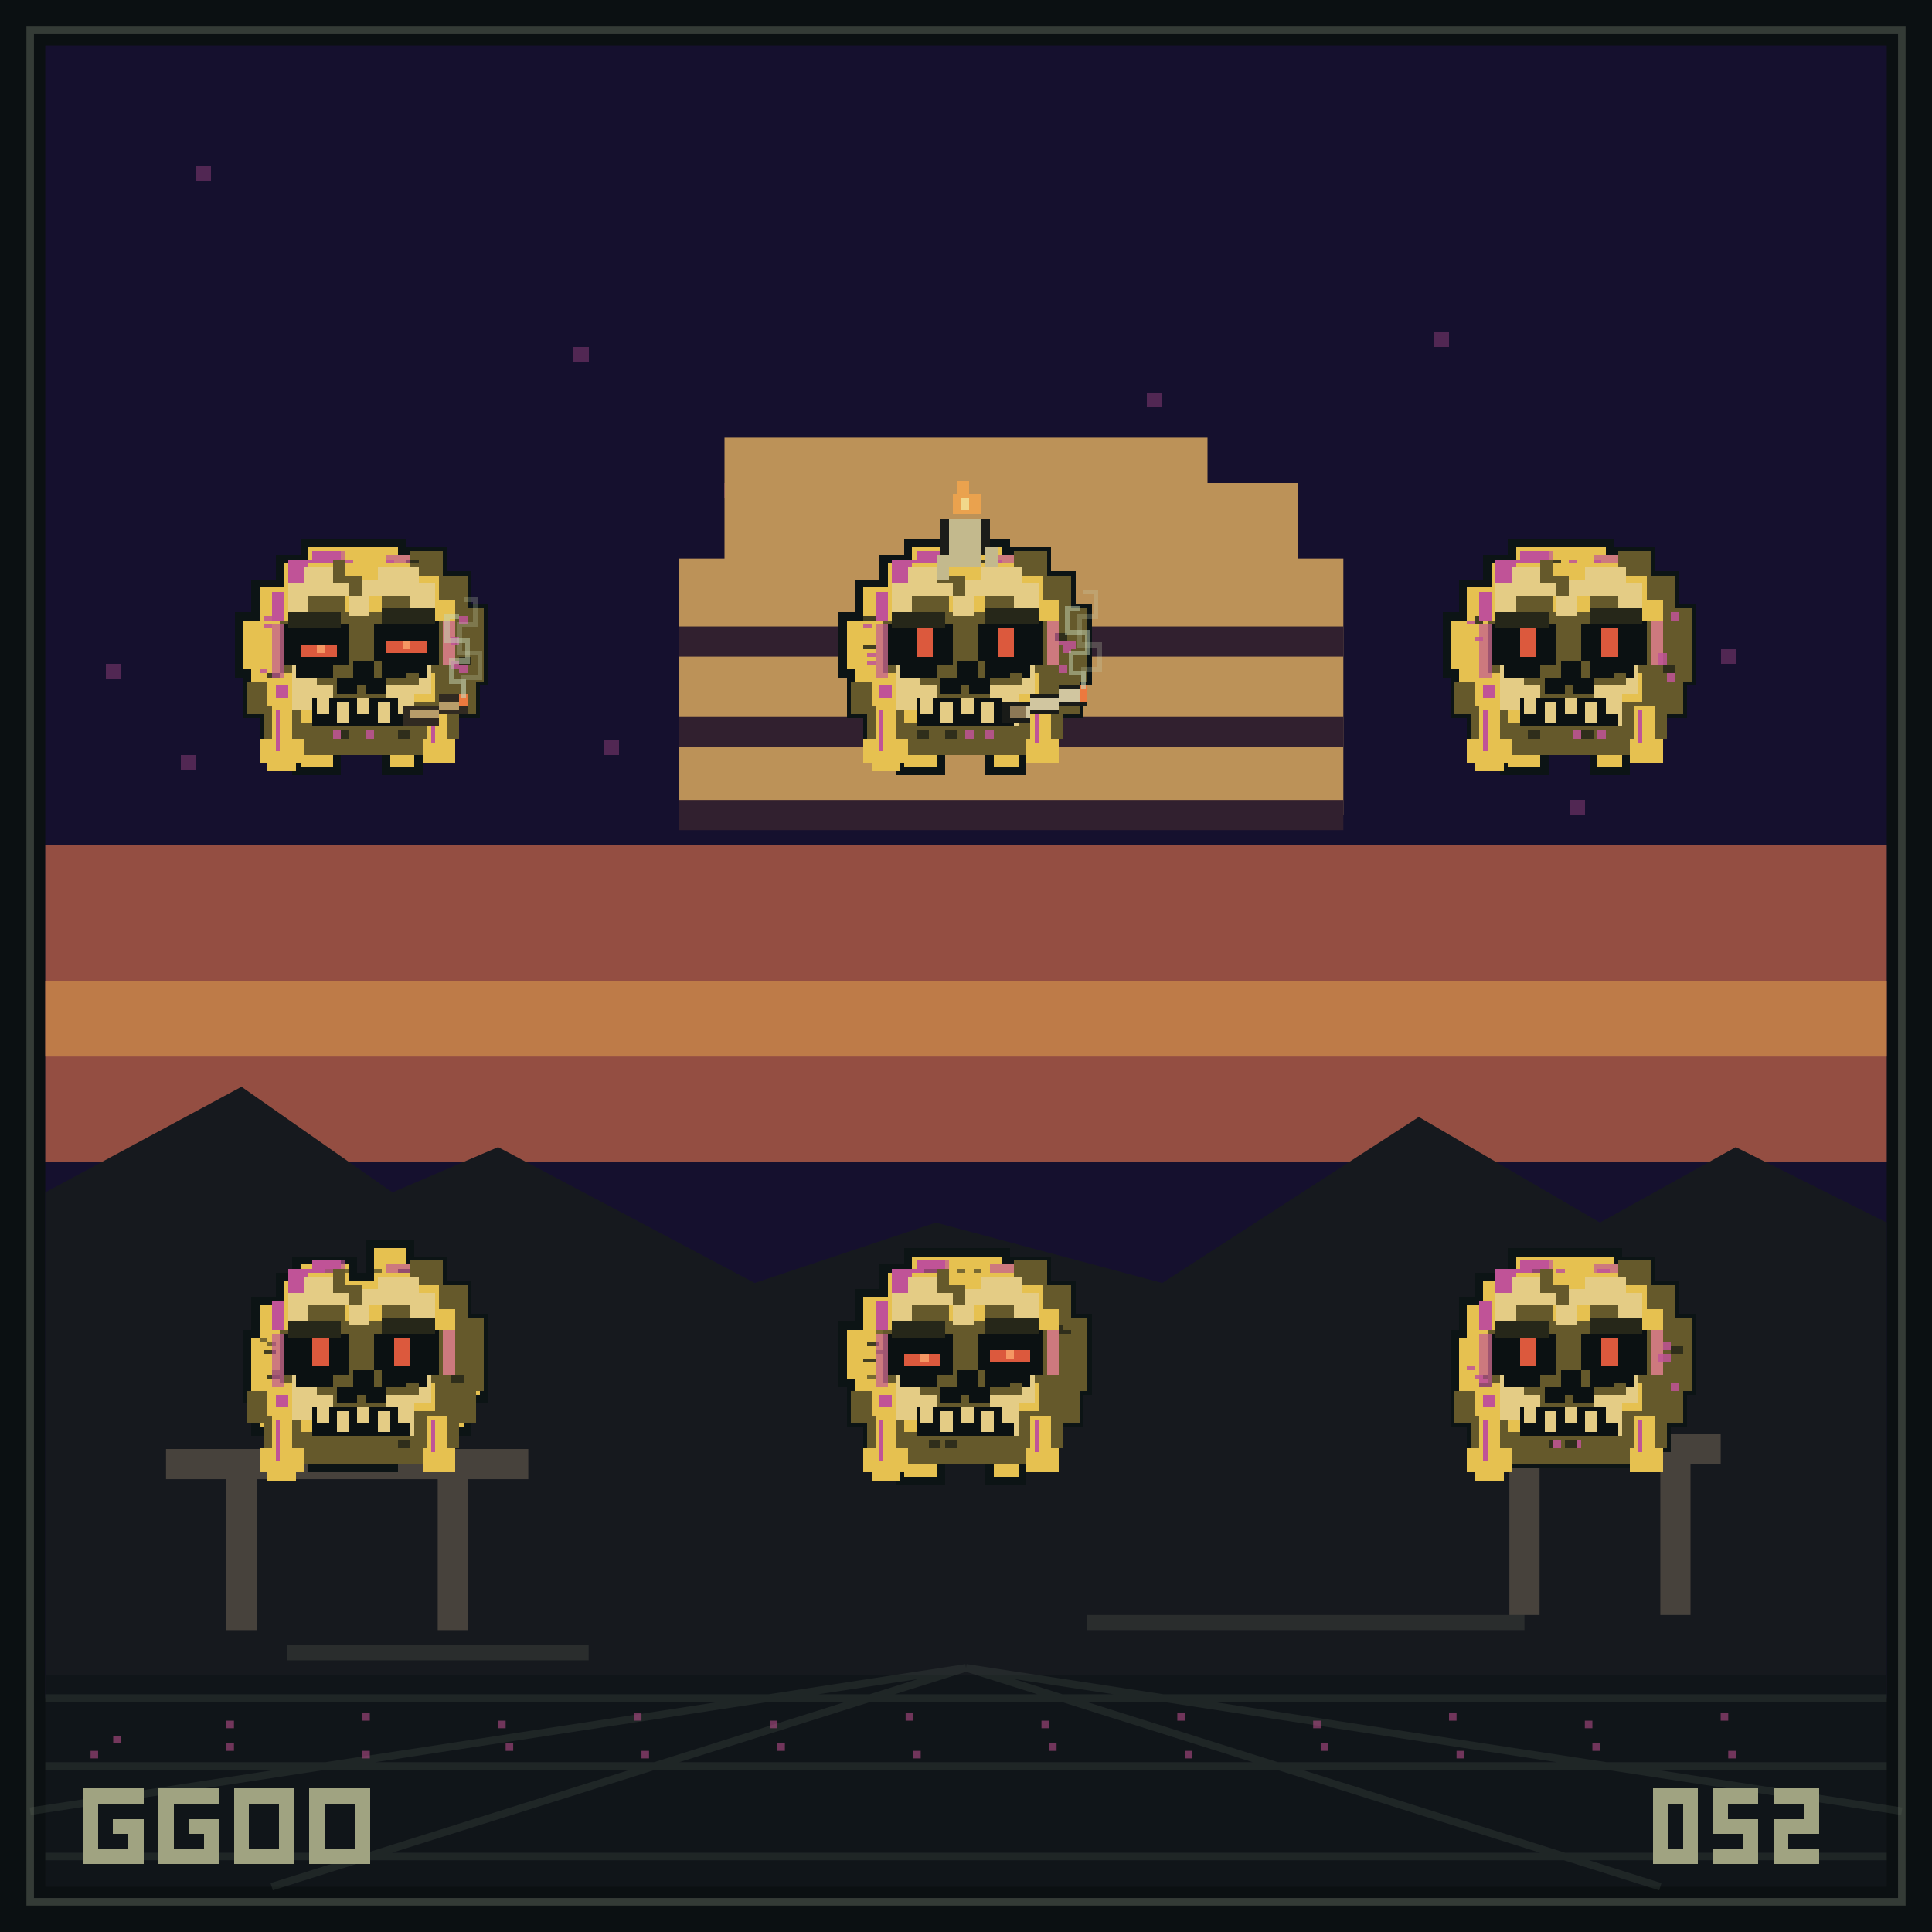
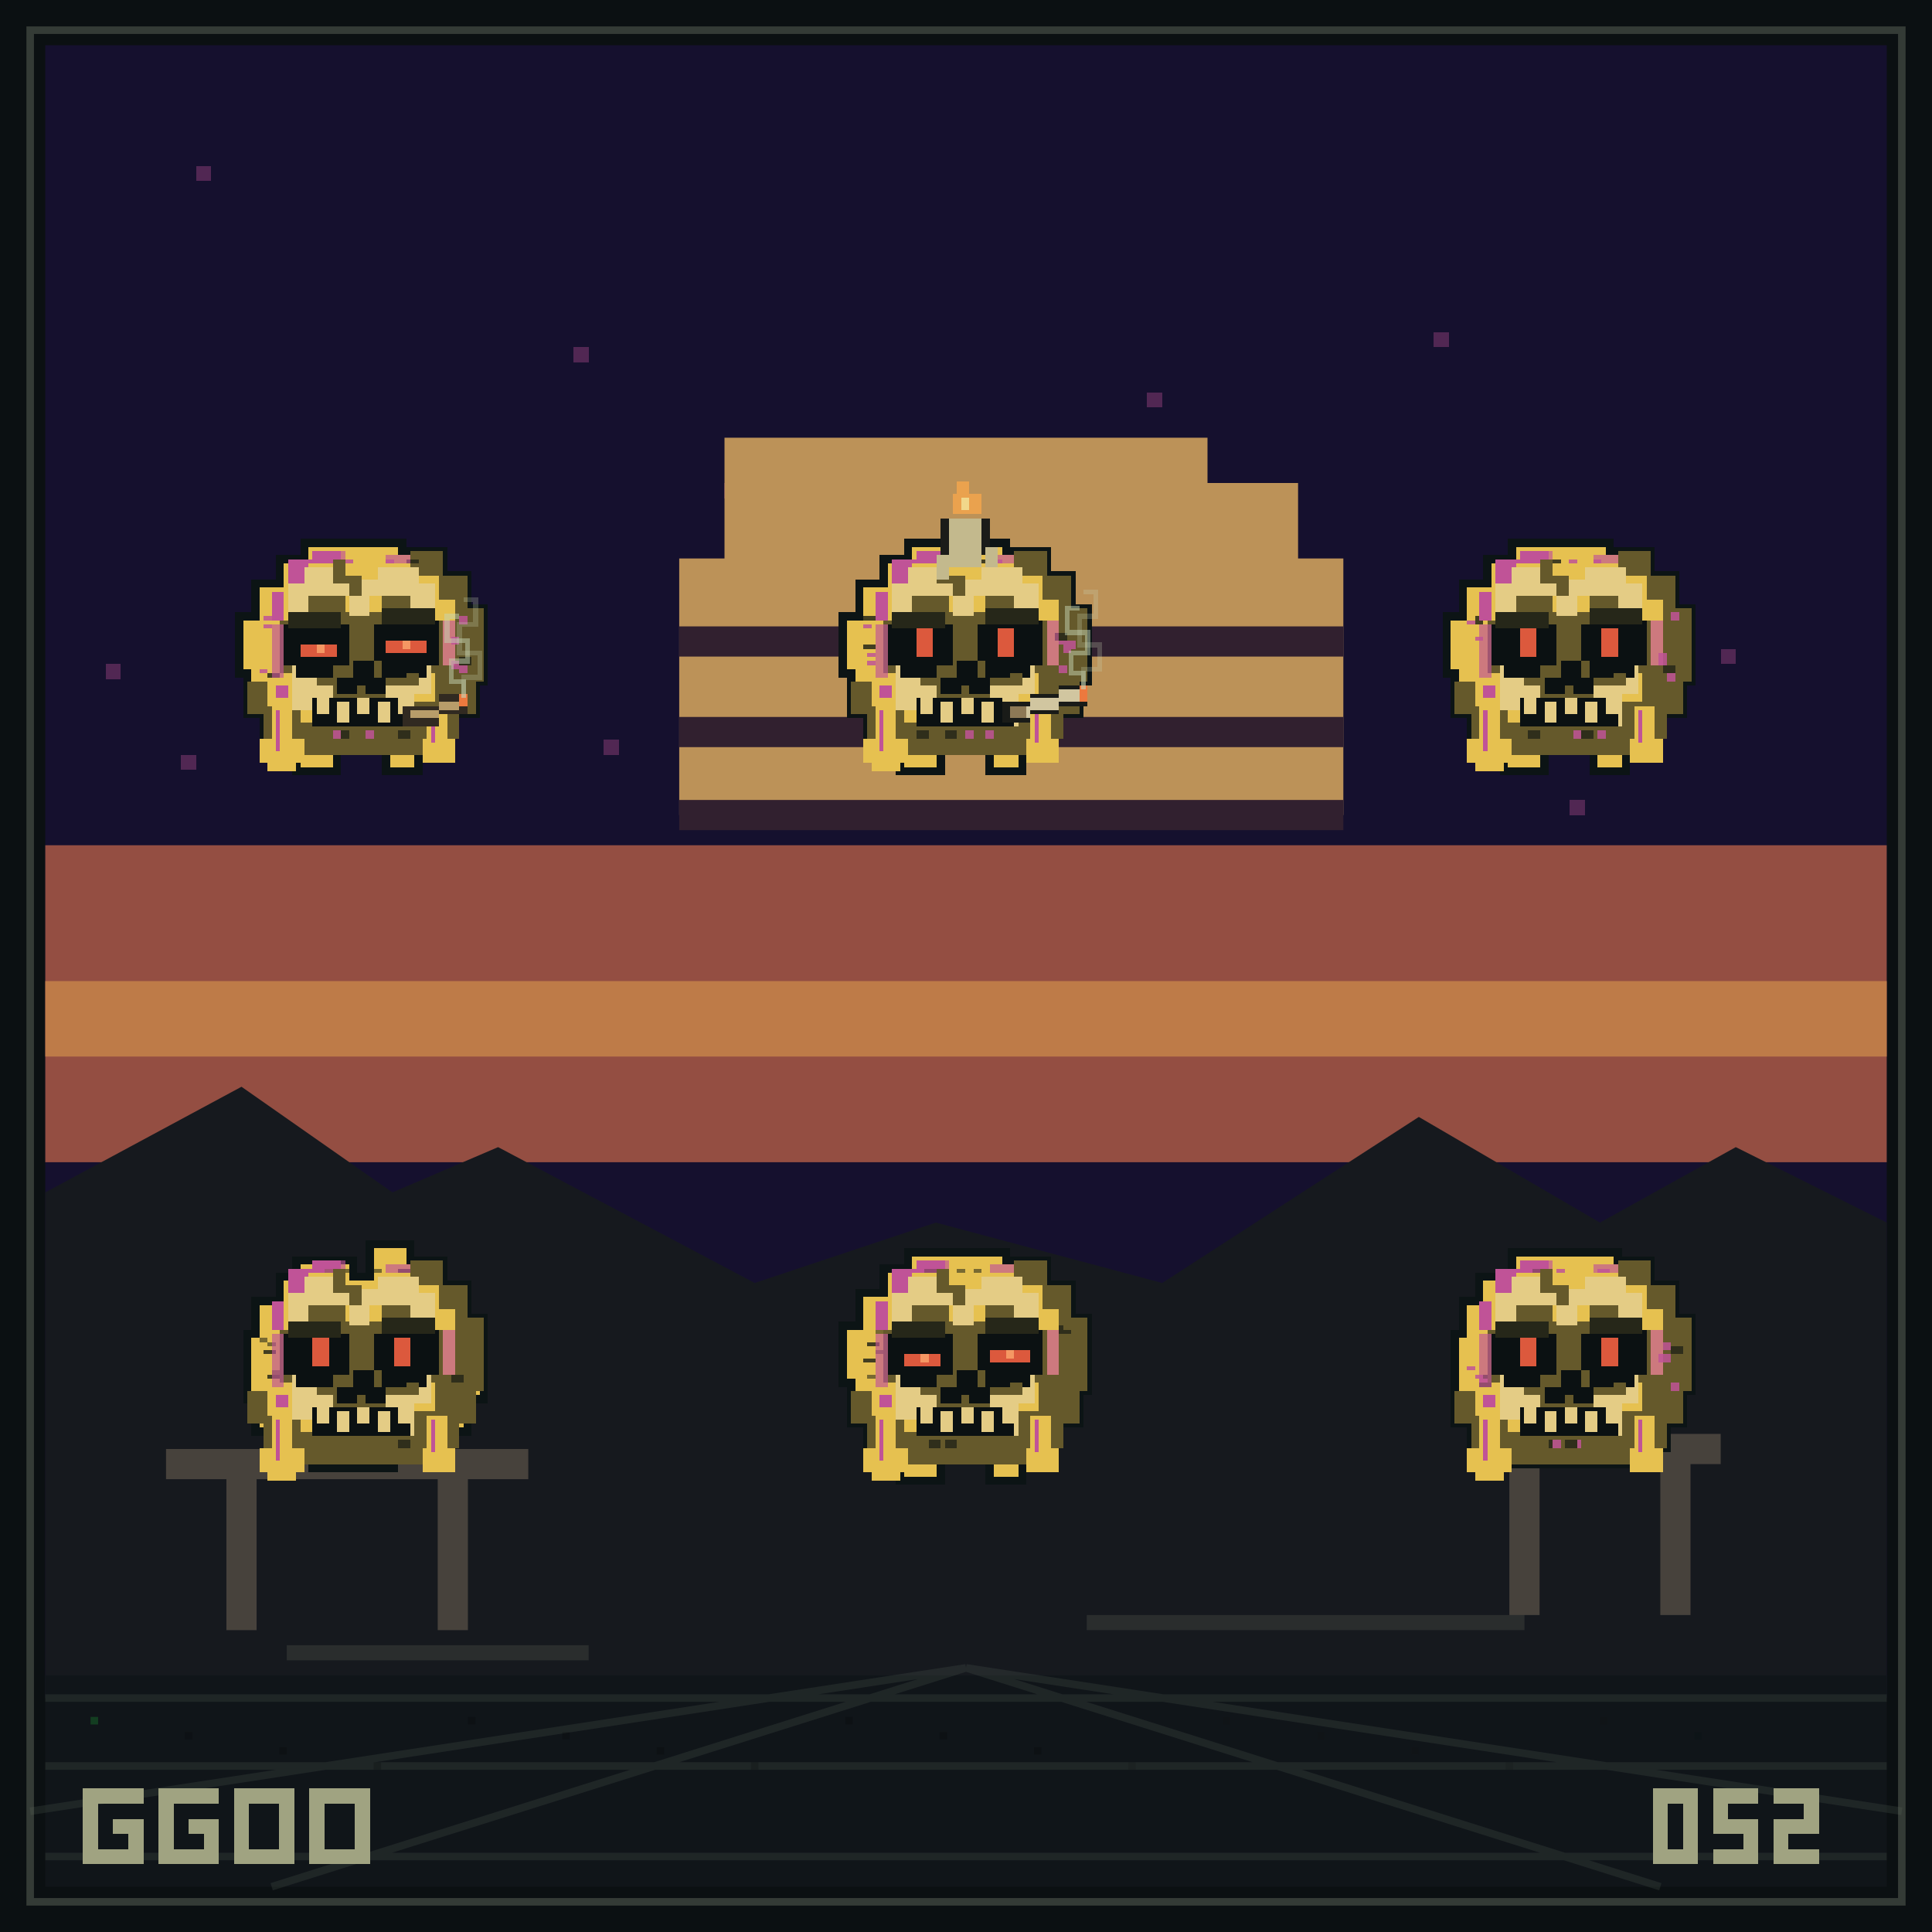
<svg xmlns="http://www.w3.org/2000/svg" width="512" height="512" viewBox="0 0 512 512" role="img" data-mint-block="52753223">
  <rect width="512" height="512" fill="#0b1012" />
  <rect x="12" y="12" width="488" height="438" fill="#15102e" />
  <g shape-rendering="crispEdges" opacity=".35">
    <rect x="456" y="172" width="4" height="4" fill="#c05397" />
    <rect x="416" y="212" width="4" height="4" fill="#c05397" />
    <rect x="28" y="176" width="4" height="4" fill="#c05397" />
    <rect x="328" y="244" width="4" height="4" fill="#c05397" />
    <rect x="304" y="104" width="4" height="4" fill="#c05397" />
    <rect x="380" y="88" width="4" height="4" fill="#c05397" />
    <rect x="252" y="212" width="4" height="4" fill="#c05397" />
    <rect x="44" y="284" width="4" height="4" fill="#c05397" />
    <rect x="192" y="128" width="4" height="4" fill="#c05397" />
    <rect x="160" y="196" width="4" height="4" fill="#c05397" />
    <rect x="36" y="308" width="4" height="4" fill="#c05397" />
    <rect x="200" y="212" width="4" height="4" fill="#c05397" />
    <rect x="48" y="200" width="4" height="4" fill="#c05397" />
    <rect x="152" y="92" width="4" height="4" fill="#c05397" />
    <rect x="308" y="200" width="4" height="4" fill="#c05397" />
    <rect x="52" y="44" width="4" height="4" fill="#c05397" />
  </g>
  <path fill="#944e42" d="M12 224h488v84H12z" />
  <path fill="#be7b48" d="M12 260h488v20H12z" />
  <path fill="#bc9258" d="M192 116h128v12h24v20h12v68H180v-68h12z" />
  <path fill="#31202f" d="M180 166h176v8H180zm0 24h176v8H180zm0 22h176v8H180z" />
  <path fill="#16191e" d="M12 316l52-28 40 28 28-12 68 36 48-16 60 16 68-44 48 28 36-20 40 20v126H12z" />
  <path fill="#47423c" d="M44 384h96v8H44zm16 8h8v40h-8zm56 0h8v40h-8zm276-12h64v8h-64zm8 8h8v40h-8zm40 0h8v40h-8z" />
  <path fill="#101519" d="M12 444h488v56H12z" />
  <path stroke="#647264" stroke-width="2" opacity=".18" d="M12 450h488M12 468h488M12 492h488M256 442L72 500m184-58 184 58M256 442L8 480m248-38 248 38" />
  <path fill="#777c69" opacity=".2" d="M76 436h80v4H76zm212-8h116v4H288z" />
-   <g opacity=".55">
-     <rect x="30" y="460" width="2" height="2" fill="#c75493" />
-     <rect x="60" y="456" width="2" height="2" fill="#c45293" />
-     <rect x="96" y="454" width="2" height="2" fill="#c05090" />
-     <rect x="132" y="456" width="2" height="2" fill="#c05090" />
-     <rect x="168" y="454" width="2" height="2" fill="#c05090" />
-     <rect x="204" y="456" width="2" height="2" fill="#c05090" />
-     <rect x="240" y="454" width="2" height="2" fill="#c05090" />
-     <rect x="276" y="456" width="2" height="2" fill="#c05090" />
-     <rect x="312" y="454" width="2" height="2" fill="#c05090" />
-     <rect x="348" y="456" width="2" height="2" fill="#c05090" />
-     <rect x="384" y="454" width="2" height="2" fill="#c05090" />
-     <rect x="420" y="456" width="2" height="2" fill="#c05090" />
-     <rect x="456" y="454" width="2" height="2" fill="#c05090" />
-     <rect x="24" y="464" width="2" height="2" fill="#c05090" />
-     <rect x="60" y="462" width="2" height="2" fill="#c05090" />
-     <rect x="96" y="464" width="2" height="2" fill="#c05090" />
-     <rect x="134" y="462" width="2" height="2" fill="#c15191" />
-     <rect x="170" y="464" width="2" height="2" fill="#c15191" />
-     <rect x="206" y="462" width="2" height="2" fill="#c15191" />
-     <rect x="242" y="464" width="2" height="2" fill="#c15191" />
-     <rect x="278" y="462" width="2" height="2" fill="#c15191" />
-     <rect x="314" y="464" width="2" height="2" fill="#c15191" />
-     <rect x="350" y="462" width="2" height="2" fill="#c15191" />
-     <rect x="386" y="464" width="2" height="2" fill="#c15191" />
-     <rect x="422" y="462" width="2" height="2" fill="#c15191" />
-     <rect x="458" y="464" width="2" height="2" fill="#c15191" />
+   <g opacity=".18">
+     <rect x="24" y="455" width="2" height="2" fill="#24f347" />
+     <rect x="49" y="459" width="2" height="2" fill="#000003" />
+     <rect x="74" y="463" width="2" height="2" fill="#000000" />
+     <rect x="99" y="467" width="2" height="2" fill="#000000" />
+     <rect x="124" y="455" width="2" height="2" fill="#000000" />
+     <rect x="149" y="459" width="2" height="2" fill="#000000" />
+     <rect x="174" y="463" width="2" height="2" fill="#000000" />
+     <rect x="199" y="467" width="2" height="2" fill="#000000" />
+     <rect x="224" y="455" width="2" height="2" fill="#000000" />
+     <rect x="249" y="459" width="2" height="2" fill="#000000" />
+     <rect x="274" y="463" width="2" height="2" fill="#000000" />
+     <rect x="299" y="467" width="2" height="2" fill="#111111" />
+     <rect x="324" y="455" width="2" height="2" fill="#111111" />
+     <rect x="349" y="459" width="2" height="2" fill="#111111" />
+     <rect x="374" y="463" width="2" height="2" fill="#111111" />
+     <rect x="399" y="467" width="2" height="2" fill="#111111" />
+     <rect x="424" y="455" width="2" height="2" fill="#111111" />
+     <rect x="449" y="459" width="2" height="2" fill="#001111" />
  </g>
  <g transform="translate(59 133) scale(1.15)" shape-rendering="crispEdges">
    <g transform="translate(32 32) scale(0.94) translate(-32 -32)">
      <g>
        <g>
          <g transform="translate(32 50)">
            <g>
              <g transform="translate(-32 -50)">
                <path d="M18 8h24v2h10v6h6v8h4v18h-2v8h-6v6h-8v8h-8v-5H26v5H16v-8H8v-6H4V40H2V26h4V18h6v-6h6z" fill="#e6c150" stroke="#0c1415" stroke-width="2" />
                <path fill="#65592b" d="M44 10h8v6h6v8h4v18h-2v8h-4v6h-8v4H18v-4H8v-6H4v-8h5v6h8v4h25v-5h8v-9h5V22h-4v-6h-7z" />
                <path fill="#c05397" d="M14 18h5v-5h8v-3h-7v2h-6zm-4 9h3v-7h-3zm1 16h3v5h-3z" />
                <g opacity=".85">
                  <rect x="9" y="40" width="3" height="1" fill="#262719" />
                  <rect x="56" y="38" width="2" height="2" fill="#c05397" />
                  <rect x="28" y="12" width="2" height="1" fill="#c05397" />
                  <rect x="26" y="54" width="3" height="2" fill="#262719" />
                  <rect x="7" y="39" width="2" height="1" fill="#c05397" />
                  <rect x="54" y="37" width="2" height="2" fill="#c05397" />
                  <rect x="43" y="12" width="3" height="1" fill="#262719" />
                  <rect x="33" y="54" width="2" height="2" fill="#c05397" />
                  <rect x="8" y="26" width="2" height="1" fill="#c05397" />
                  <rect x="56" y="36" width="3" height="2" fill="#262719" />
                  <rect x="38" y="12" width="2" height="1" fill="#c05397" />
                  <rect x="25" y="54" width="2" height="2" fill="#c05397" />
                  <rect x="9" y="40" width="3" height="1" fill="#262719" />
                  <rect x="56" y="26" width="2" height="2" fill="#c05397" />
                  <rect x="26" y="12" width="2" height="1" fill="#c05397" />
                  <rect x="41" y="54" width="3" height="2" fill="#262719" />
                  <rect x="8" y="28" width="2" height="1" fill="#c05397" />
                  <rect x="54" y="31" width="2" height="2" fill="#c05397" />
                </g>
                <g transform="translate(32 34)">
                  <g>
                    <g transform="translate(-32 -34)">
                      <path fill="#65592b" d="M16 20h12v5h9v-5h11v7h4v13h-8v6H20v-6h-8V27h4z" />
                      <path fill="#e4cc85" d="M18 14h10v3h8v-3h10v4h4v8h-6v-5H34v5h-5v-5H19v5h-5v-8h4zM15 38h6v5h4v4h13v-4h5v-5h6v7h-4v8H20v-4h-5z" />
                      <path fill="#c05397" opacity=".65" d="M20 10h8v3h-8zm18 1h6v2h-6zM10 28h3v13h-3zm42-1h3v11h-3z" />
                      <path fill="#0b1112" d="M15 25h11v3h3v10h-4v3h-9v-3h-3V28h2zM38 24h10v3h3v11h-3v3H37v-4h-2V28h3zM30 37h5v4h3v4h-5v-2h-2v2h-5v-4h4zM20 46h24v7H20z" />
                      <g fill="#dc593d">
                        <path d="M17 33h9v3h-9zm21-1h10v3H38z" />
                        <path fill="#f59763" d="M21 33h2v2h-2zm21-1h2v2h-2z" />
                      </g>
                      <path fill="#262719" d="M14 25h13v4H14zm23-1h13v4H37z" />
                      <g>
                        <path fill="#e4cc85" d="M21 46h3v4h-3zm5 1h3v5h-3zm5-1h3v4h-3zm5 1h3v5h-3zm5-2h3v5h-3z" />
                      </g>
                      <path fill="#65592b" d="M25 12h3v4h4v5h-3v-3h-4zm18 28h3v3h-3z" />
                    </g>
                  </g>
                </g>
                <path fill="#e6c150" d="M10 46h5v10h3v6h-2v2H9v-2H7v-6h3zM48 48h5v8h2v6h-8v-6h1z" />
                <path fill="#c05397" d="M11 49h1v10h-1zm38 0h1v8h-1z" />
                <path fill="#312a21" d="M42 48h9v-3h7v5h-7v3h-9z" />
                <path fill="#b89d6a" d="M44 49h7v-2h5v2h-5v2h-7z" />
                <g fill="#ec793e">
                  <path d="M56 45h2v3h-2z" />
                </g>
                <g transform="translate(57 46 )" fill="none" stroke="#c6d5b4" stroke-width="1.2">
                  <path opacity=".5" d="M0 0v-4h-3v-5h4v-5h-5v-6h3" />
                  <path opacity=".25" d="M0 0v-5h4v-6h-5v-7h4v-6h-3" />
                </g>
              </g>
            </g>
          </g>
        </g>
      </g>
    </g>
  </g>
  <g transform="translate(219 133) scale(1.15)" shape-rendering="crispEdges">
    <g transform="translate(32 32) scale(0.94) translate(-32 -32)">
      <g>
        <g>
          <g transform="translate(32 50)">
            <g>
              <g transform="translate(-32 -50)">
                <path d="M18 8h24v2h10v6h6v8h4v18h-2v8h-6v6h-8v8h-8v-5H26v5H16v-8H8v-6H4V40H2V26h4V18h6v-6h6z" fill="#e6c150" stroke="#0c1415" stroke-width="2" />
                <path fill="#65592b" d="M44 10h8v6h6v8h4v18h-2v8h-4v6h-8v4H18v-4H8v-6H4v-8h5v6h8v4h25v-5h8v-9h5V22h-4v-6h-7z" />
                <path fill="#c05397" d="M14 18h5v-5h8v-3h-7v2h-6zm-4 9h3v-7h-3zm1 16h3v5h-3z" />
                <g opacity=".85">
                  <rect x="7" y="33" width="3" height="1" fill="#262719" />
                  <rect x="55" y="31" width="2" height="2" fill="#c05397" />
                  <rect x="39" y="12" width="2" height="1" fill="#c05397" />
                  <rect x="27" y="54" width="3" height="2" fill="#262719" />
                  <rect x="7" y="28" width="2" height="1" fill="#c05397" />
                  <rect x="55" y="38" width="2" height="2" fill="#c05397" />
                  <rect x="36" y="12" width="3" height="1" fill="#262719" />
                  <rect x="37" y="54" width="2" height="2" fill="#c05397" />
                  <rect x="8" y="37" width="2" height="1" fill="#c05397" />
                  <rect x="54" y="30" width="3" height="2" fill="#262719" />
                  <rect x="20" y="12" width="2" height="1" fill="#c05397" />
                  <rect x="32" y="54" width="2" height="2" fill="#c05397" />
                  <rect x="7" y="26" width="3" height="1" fill="#262719" />
                  <rect x="56" y="33" width="2" height="2" fill="#c05397" />
                  <rect x="27" y="12" width="2" height="1" fill="#c05397" />
                  <rect x="20" y="54" width="3" height="2" fill="#262719" />
                  <rect x="8" y="35" width="2" height="1" fill="#c05397" />
                  <rect x="57" y="32" width="2" height="2" fill="#c05397" />
                </g>
                <g transform="translate(32 34)">
                  <g>
                    <g transform="translate(-32 -34)">
                      <path fill="#65592b" d="M16 20h12v5h9v-5h11v7h4v13h-8v6H20v-6h-8V27h4z" />
                      <path fill="#e4cc85" d="M18 14h10v3h8v-3h10v4h4v8h-6v-5H34v5h-5v-5H19v5h-5v-8h4zM15 38h6v5h4v4h13v-4h5v-5h6v7h-4v8H20v-4h-5z" />
                      <path fill="#c05397" opacity=".65" d="M20 10h8v3h-8zm18 1h6v2h-6zM10 28h3v13h-3zm42-1h3v11h-3z" />
                      <path fill="#0b1112" d="M15 25h11v3h3v10h-4v3h-9v-3h-3V28h2zM38 24h10v3h3v11h-3v3H37v-4h-2V28h3zM30 37h5v4h3v4h-5v-2h-2v2h-5v-4h4zM20 46h24v7H20z" />
                      <g fill="#dc593d">
                        <path d="M20 29h4v7h-4zm20 0h4v7h-4z" />
                      </g>
                      <path fill="#262719" d="M14 25h13v4H14zm23-1h13v4H37z" />
                      <g>
                        <path fill="#e4cc85" d="M21 46h3v4h-3zm5 1h3v5h-3zm5-1h3v4h-3zm5 1h3v5h-3zm5-2h3v5h-3z" />
                      </g>
                      <path fill="#65592b" d="M25 12h3v4h4v5h-3v-3h-4zm18 28h3v3h-3z" />
                    </g>
                  </g>
                </g>
                <path fill="#e6c150" d="M10 46h5v10h3v6h-2v2H9v-2H7v-6h3zM48 48h5v8h2v6h-8v-6h1z" />
                <path fill="#c05397" d="M11 49h1v10h-1zm38 0h1v8h-1z" />
                <path fill="#191b18" d="M41 47h7v-2h7v-2h7v5h-7v2h-7v2h-7z" />
                <path fill="#d1c6a0" d="M43 48h5v-2h7v-2h5v3h-5v2h-7v2h-5z" />
                <path fill="#8d7956" d="M43 48h4v3h-4z" />
                <g fill="#ec793e">
                  <path d="M60 43h2v4h-2z" />
                </g>
                <g transform="translate(61 44 )" fill="none" stroke="#c6d5b4" stroke-width="1.2">
                  <path opacity=".5" d="M0 0v-4h-3v-5h4v-5h-5v-6h3" />
                  <path opacity=".25" d="M0 0v-5h4v-6h-5v-7h4v-6h-3" />
                </g>
                <path fill="#1b1c19" d="M26 11V2h12v9z" />
                <path fill="#c3b98d" d="M28 2h8v12h-8zm-3 9h3v6h-3zm12-2h3v5h-3z" />
                <g fill="#eaa24e">
                  <path d="M30-7h3v3h3v5h-7v-5h1z" />
                </g>
                <path fill="#f1d88b" d="M31-3h2v3h-2z" />
              </g>
            </g>
          </g>
        </g>
      </g>
    </g>
  </g>
  <g transform="translate(379 133) scale(1.15)" shape-rendering="crispEdges">
    <g transform="translate(32 32) scale(0.94) translate(-32 -32)">
      <g>
        <g>
          <g transform="translate(32 50)">
            <g>
              <g transform="translate(-32 -50)">
                <path d="M18 8h24v2h10v6h6v8h4v18h-2v8h-6v6h-8v8h-8v-5H26v5H16v-8H8v-6H4V40H2V26h4V18h6v-6h6z" fill="#e6c150" stroke="#0c1415" stroke-width="2" />
                <path fill="#65592b" d="M44 10h8v6h6v8h4v18h-2v8h-4v6h-8v4H18v-4H8v-6H4v-8h5v6h8v4h25v-5h8v-9h5V22h-4v-6h-7z" />
                <path fill="#c05397" d="M14 18h5v-5h8v-3h-7v2h-6zm-4 9h3v-7h-3zm1 16h3v5h-3z" />
                <g opacity=".85">
                  <rect x="8" y="27" width="3" height="1" fill="#262719" />
                  <rect x="56" y="40" width="2" height="2" fill="#c05397" />
                  <rect x="26" y="12" width="2" height="1" fill="#c05397" />
                  <rect x="35" y="54" width="3" height="2" fill="#262719" />
                  <rect x="9" y="31" width="2" height="1" fill="#c05397" />
                  <rect x="54" y="36" width="2" height="2" fill="#c05397" />
                  <rect x="27" y="12" width="3" height="1" fill="#262719" />
                  <rect x="33" y="54" width="2" height="2" fill="#c05397" />
                  <rect x="7" y="27" width="2" height="1" fill="#c05397" />
                  <rect x="55" y="38" width="3" height="2" fill="#262719" />
                  <rect x="38" y="12" width="2" height="1" fill="#c05397" />
                  <rect x="39" y="54" width="2" height="2" fill="#c05397" />
                  <rect x="9" y="26" width="3" height="1" fill="#262719" />
                  <rect x="57" y="25" width="2" height="2" fill="#c05397" />
                  <rect x="32" y="12" width="2" height="1" fill="#c05397" />
                  <rect x="22" y="54" width="3" height="2" fill="#262719" />
                  <rect x="10" y="26" width="2" height="1" fill="#c05397" />
                  <rect x="54" y="35" width="2" height="2" fill="#c05397" />
                </g>
                <g transform="translate(32 34)">
                  <g>
                    <g transform="translate(-32 -34)">
                      <path fill="#65592b" d="M16 20h12v5h9v-5h11v7h4v13h-8v6H20v-6h-8V27h4z" />
                      <path fill="#e4cc85" d="M18 14h10v3h8v-3h10v4h4v8h-6v-5H34v5h-5v-5H19v5h-5v-8h4zM15 38h6v5h4v4h13v-4h5v-5h6v7h-4v8H20v-4h-5z" />
                      <path fill="#c05397" opacity=".65" d="M20 10h8v3h-8zm18 1h6v2h-6zM10 28h3v13h-3zm42-1h3v11h-3z" />
                      <path fill="#0b1112" d="M15 25h11v3h3v10h-4v3h-9v-3h-3V28h2zM38 24h10v3h3v11h-3v3H37v-4h-2V28h3zM30 37h5v4h3v4h-5v-2h-2v2h-5v-4h4zM20 46h24v7H20z" />
                      <g fill="#dc593d">
                        <path d="M20 29h4v7h-4zm20 0h4v7h-4z" />
                      </g>
                      <path fill="#262719" d="M14 25h13v4H14zm23-1h13v4H37z" />
                      <g>
                        <path fill="#e4cc85" d="M21 46h3v4h-3zm5 1h3v5h-3zm5-1h3v4h-3zm5 1h3v5h-3zm5-2h3v5h-3z" />
                      </g>
                      <path fill="#65592b" d="M25 12h3v4h4v5h-3v-3h-4zm18 28h3v3h-3z" />
                    </g>
                  </g>
                </g>
                <path fill="#e6c150" d="M10 46h5v10h3v6h-2v2H9v-2H7v-6h3zM48 48h5v8h2v6h-8v-6h1z" />
                <path fill="#c05397" d="M11 49h1v10h-1zm38 0h1v8h-1z" />
              </g>
            </g>
          </g>
        </g>
      </g>
    </g>
  </g>
  <g transform="translate(59 321) scale(1.15)" shape-rendering="crispEdges">
    <g transform="translate(32 32) scale(0.94) translate(-32 -32)">
      <g>
        <g>
          <g transform="translate(32 50)">
            <g>
              <g transform="translate(-32 -50)">
                <path d="M16 10h14v4h4V6h10v4h8v6h6v8h4v20h-4v8h-8v6H40v3H20v-3H10v-6H6v-8H4V28h2V20h6v-6h4z" fill="#e6c150" stroke="#0c1415" stroke-width="2" />
                <path fill="#65592b" d="M44 10h8v6h6v8h4v18h-2v8h-4v6h-8v4H18v-4H8v-6H4v-8h5v6h8v4h25v-5h8v-9h5V22h-4v-6h-7z" />
                <path fill="#c05397" d="M14 18h5v-5h8v-3h-7v2h-6zm-4 9h3v-7h-3zm1 16h3v5h-3z" />
                <g opacity=".85">
                  <rect x="9" y="38" width="3" height="1" fill="#262719" />
                  <rect x="57" y="33" width="2" height="2" fill="#65592b" />
                  <rect x="27" y="12" width="2" height="1" fill="#65592b" />
                  <rect x="39" y="54" width="3" height="2" fill="#262719" />
                  <rect x="7" y="29" width="2" height="1" fill="#65592b" />
                  <rect x="55" y="25" width="2" height="2" fill="#65592b" />
                  <rect x="41" y="12" width="3" height="1" fill="#262719" />
                  <rect x="35" y="54" width="2" height="2" fill="#65592b" />
                  <rect x="10" y="37" width="2" height="1" fill="#65592b" />
                  <rect x="54" y="38" width="3" height="2" fill="#262719" />
                  <rect x="35" y="12" width="2" height="1" fill="#65592b" />
                  <rect x="39" y="54" width="2" height="2" fill="#65592b" />
                  <rect x="8" y="32" width="3" height="1" fill="#262719" />
                  <rect x="57" y="33" width="2" height="2" fill="#65592b" />
                  <rect x="23" y="12" width="2" height="1" fill="#65592b" />
                  <rect x="41" y="54" width="3" height="2" fill="#262719" />
                  <rect x="9" y="30" width="2" height="1" fill="#65592b" />
                  <rect x="55" y="34" width="2" height="2" fill="#65592b" />
                </g>
                <g transform="translate(32 34)">
                  <g>
                    <g transform="translate(-32 -34)">
                      <path fill="#65592b" d="M16 20h12v5h9v-5h11v7h4v13h-8v6H20v-6h-8V27h4z" />
                      <path fill="#e4cc85" d="M18 14h10v3h8v-3h10v4h4v8h-6v-5H34v5h-5v-5H19v5h-5v-8h4zM15 38h6v5h4v4h13v-4h5v-5h6v7h-4v8H20v-4h-5z" />
                      <path fill="#c05397" opacity=".65" d="M20 10h8v3h-8zm18 1h6v2h-6zM10 28h3v13h-3zm42-1h3v11h-3z" />
                      <path fill="#0b1112" d="M15 25h11v3h3v10h-4v3h-9v-3h-3V28h2zM38 24h10v3h3v11h-3v3H37v-4h-2V28h3zM30 37h5v4h3v4h-5v-2h-2v2h-5v-4h4zM20 46h24v7H20z" />
                      <g fill="#dc593d">
                        <path d="M20 29h4v7h-4zm20 0h4v7h-4z" />
                      </g>
                      <path fill="#262719" d="M14 25h13v4H14zm23-1h13v4H37z" />
                      <g>
                        <path fill="#e4cc85" d="M21 46h3v4h-3zm5 1h3v5h-3zm5-1h3v4h-3zm5 1h3v5h-3zm5-2h3v5h-3z" />
                      </g>
                      <path fill="#65592b" d="M25 12h3v4h4v5h-3v-3h-4zm18 28h3v3h-3z" />
                    </g>
                  </g>
                </g>
                <path fill="#e6c150" d="M10 46h5v10h3v6h-2v2H9v-2H7v-6h3zM48 48h5v8h2v6h-8v-6h1z" />
                <path fill="#c05397" d="M11 49h1v10h-1zm38 0h1v8h-1z" />
              </g>
            </g>
          </g>
        </g>
      </g>
    </g>
  </g>
  <g transform="translate(219 321) scale(1.15)" shape-rendering="crispEdges">
    <g transform="translate(32 32) scale(0.94) translate(-32 -32)">
      <g>
        <g>
          <g transform="translate(32 50)">
            <g>
              <g transform="translate(-32 -50)">
                <path d="M18 8h24v2h10v6h6v8h4v18h-2v8h-6v6h-8v8h-8v-5H26v5H16v-8H8v-6H4V40H2V26h4V18h6v-6h6z" fill="#e6c150" stroke="#0c1415" stroke-width="2" />
                <path fill="#65592b" d="M44 10h8v6h6v8h4v18h-2v8h-4v6h-8v4H18v-4H8v-6H4v-8h5v6h8v4h25v-5h8v-9h5V22h-4v-6h-7z" />
                <path fill="#c05397" d="M14 18h5v-5h8v-3h-7v2h-6zm-4 9h3v-7h-3zm1 16h3v5h-3z" />
                <g opacity=".85">
                  <rect x="7" y="34" width="3" height="1" fill="#262719" />
                  <rect x="57" y="34" width="2" height="2" fill="#65592b" />
                  <rect x="30" y="12" width="2" height="1" fill="#65592b" />
                  <rect x="23" y="54" width="3" height="2" fill="#262719" />
                  <rect x="10" y="27" width="2" height="1" fill="#65592b" />
                  <rect x="56" y="30" width="2" height="2" fill="#65592b" />
                  <rect x="22" y="12" width="3" height="1" fill="#262719" />
                  <rect x="37" y="54" width="2" height="2" fill="#65592b" />
                  <rect x="8" y="38" width="2" height="1" fill="#65592b" />
                  <rect x="55" y="26" width="3" height="2" fill="#262719" />
                  <rect x="26" y="12" width="2" height="1" fill="#65592b" />
                  <rect x="36" y="54" width="2" height="2" fill="#65592b" />
                  <rect x="8" y="30" width="3" height="1" fill="#262719" />
                  <rect x="57" y="38" width="2" height="2" fill="#65592b" />
                  <rect x="34" y="12" width="2" height="1" fill="#65592b" />
                  <rect x="27" y="54" width="3" height="2" fill="#262719" />
                  <rect x="10" y="32" width="2" height="1" fill="#65592b" />
                  <rect x="56" y="25" width="2" height="2" fill="#65592b" />
                </g>
                <g transform="translate(32 34)">
                  <g>
                    <g transform="translate(-32 -34)">
                      <path fill="#65592b" d="M16 20h12v5h9v-5h11v7h4v13h-8v6H20v-6h-8V27h4z" />
                      <path fill="#e4cc85" d="M18 14h10v3h8v-3h10v4h4v8h-6v-5H34v5h-5v-5H19v5h-5v-8h4zM15 38h6v5h4v4h13v-4h5v-5h6v7h-4v8H20v-4h-5z" />
                      <path fill="#c05397" opacity=".65" d="M20 10h8v3h-8zm18 1h6v2h-6zM10 28h3v13h-3zm42-1h3v11h-3z" />
                      <path fill="#0b1112" d="M15 25h11v3h3v10h-4v3h-9v-3h-3V28h2zM38 24h10v3h3v11h-3v3H37v-4h-2V28h3zM30 37h5v4h3v4h-5v-2h-2v2h-5v-4h4zM20 46h24v7H20z" />
                      <g fill="#dc593d">
                        <path d="M17 33h9v3h-9zm21-1h10v3H38z" />
                        <path fill="#f59763" d="M21 33h2v2h-2zm21-1h2v2h-2z" />
                      </g>
                      <path fill="#262719" d="M14 25h13v4H14zm23-1h13v4H37z" />
                      <g>
                        <path fill="#e4cc85" d="M21 46h3v4h-3zm5 1h3v5h-3zm5-1h3v4h-3zm5 1h3v5h-3zm5-2h3v5h-3z" />
                      </g>
                      <path fill="#65592b" d="M25 12h3v4h4v5h-3v-3h-4zm18 28h3v3h-3z" />
                    </g>
                  </g>
                </g>
                <path fill="#e6c150" d="M10 46h5v10h3v6h-2v2H9v-2H7v-6h3zM48 48h5v8h2v6h-8v-6h1z" />
                <path fill="#c05397" d="M11 49h1v10h-1zm38 0h1v8h-1z" />
              </g>
            </g>
          </g>
        </g>
      </g>
    </g>
  </g>
  <g transform="translate(379 321) scale(1.15)" shape-rendering="crispEdges">
    <g transform="translate(32 32) scale(0.94) translate(-32 -32)">
      <g>
        <g>
          <g transform="translate(32 50)">
            <g>
              <g transform="translate(-32 -50)">
                <path d="M18 8h26v2h8v6h6v8h4v18h-2v8h-4v6h-8v4H18v-4H8v-6H4V28h2V20h4v-6h8z" fill="#e6c150" stroke="#0c1415" stroke-width="2" />
                <path fill="#65592b" d="M44 10h8v6h6v8h4v18h-2v8h-4v6h-8v4H18v-4H8v-6H4v-8h5v6h8v4h25v-5h8v-9h5V22h-4v-6h-7z" />
                <path fill="#c05397" d="M14 18h5v-5h8v-3h-7v2h-6zm-4 9h3v-7h-3zm1 16h3v5h-3z" />
                <g opacity=".85">
                  <rect x="10" y="40" width="3" height="1" fill="#262719" />
                  <rect x="55" y="33" width="2" height="2" fill="#c05397" />
                  <rect x="39" y="12" width="2" height="1" fill="#c05397" />
                  <rect x="27" y="54" width="3" height="2" fill="#262719" />
                  <rect x="10" y="39" width="2" height="1" fill="#c05397" />
                  <rect x="55" y="30" width="2" height="2" fill="#c05397" />
                  <rect x="23" y="12" width="3" height="1" fill="#262719" />
                  <rect x="33" y="54" width="2" height="2" fill="#c05397" />
                  <rect x="7" y="36" width="2" height="1" fill="#c05397" />
                  <rect x="57" y="31" width="3" height="2" fill="#262719" />
                  <rect x="29" y="12" width="2" height="1" fill="#c05397" />
                  <rect x="28" y="54" width="2" height="2" fill="#c05397" />
                  <rect x="10" y="38" width="3" height="1" fill="#262719" />
                  <rect x="57" y="40" width="2" height="2" fill="#c05397" />
                  <rect x="40" y="12" width="2" height="1" fill="#c05397" />
                  <rect x="31" y="54" width="3" height="2" fill="#262719" />
                  <rect x="9" y="38" width="2" height="1" fill="#c05397" />
                  <rect x="54" y="33" width="2" height="2" fill="#c05397" />
                </g>
                <g transform="translate(32 34)">
                  <g>
                    <g transform="translate(-32 -34)">
                      <path fill="#65592b" d="M16 20h12v5h9v-5h11v7h4v13h-8v6H20v-6h-8V27h4z" />
                      <path fill="#e4cc85" d="M18 14h10v3h8v-3h10v4h4v8h-6v-5H34v5h-5v-5H19v5h-5v-8h4zM15 38h6v5h4v4h13v-4h5v-5h6v7h-4v8H20v-4h-5z" />
                      <path fill="#c05397" opacity=".65" d="M20 10h8v3h-8zm18 1h6v2h-6zM10 28h3v13h-3zm42-1h3v11h-3z" />
                      <path fill="#0b1112" d="M15 25h11v3h3v10h-4v3h-9v-3h-3V28h2zM38 24h10v3h3v11h-3v3H37v-4h-2V28h3zM30 37h5v4h3v4h-5v-2h-2v2h-5v-4h4zM20 46h24v7H20z" />
                      <g fill="#dc593d">
                        <path d="M20 29h4v7h-4zm20 0h4v7h-4z" />
                      </g>
                      <path fill="#262719" d="M14 25h13v4H14zm23-1h13v4H37z" />
                      <g>
                        <path fill="#e4cc85" d="M21 46h3v4h-3zm5 1h3v5h-3zm5-1h3v4h-3zm5 1h3v5h-3zm5-2h3v5h-3z" />
                      </g>
                      <path fill="#65592b" d="M25 12h3v4h4v5h-3v-3h-4zm18 28h3v3h-3z" />
                    </g>
                  </g>
                </g>
                <path fill="#e6c150" d="M10 46h5v10h3v6h-2v2H9v-2H7v-6h3zM48 48h5v8h2v6h-8v-6h1z" />
                <path fill="#c05397" d="M11 49h1v10h-1zm38 0h1v8h-1z" />
              </g>
            </g>
          </g>
        </g>
      </g>
    </g>
  </g>
  <g fill="#a0a381" shape-rendering="crispEdges">
    <path d="M22 474h16v4H26v12h8v-4h-4v-4h8v12H22zM42 474h16v4H46v12h8v-4h-4v-4h8v12H42zM62 474h16v20H62zm4 4v12h8v-12zM82 474h16v20H82zm4 4v12h8v-12z" fill-rule="evenodd" />
    <path transform="translate(438 474)" d="M0 0h12v20H0zm4 4v12h4V4z" fill-rule="evenodd" />
    <path transform="translate(454 474)" d="M0 0h12v4H4v4h8v12H0v-4h8v-4H0z" fill-rule="evenodd" />
    <path transform="translate(470 474)" d="M0 0h12v12H4v4h8v4H0V8h8V4H0z" fill-rule="evenodd" />
  </g>
  <path d="M8 8h496v496H8z" stroke="#687062" stroke-opacity=".45" stroke-width="2" fill="none" />
</svg>
